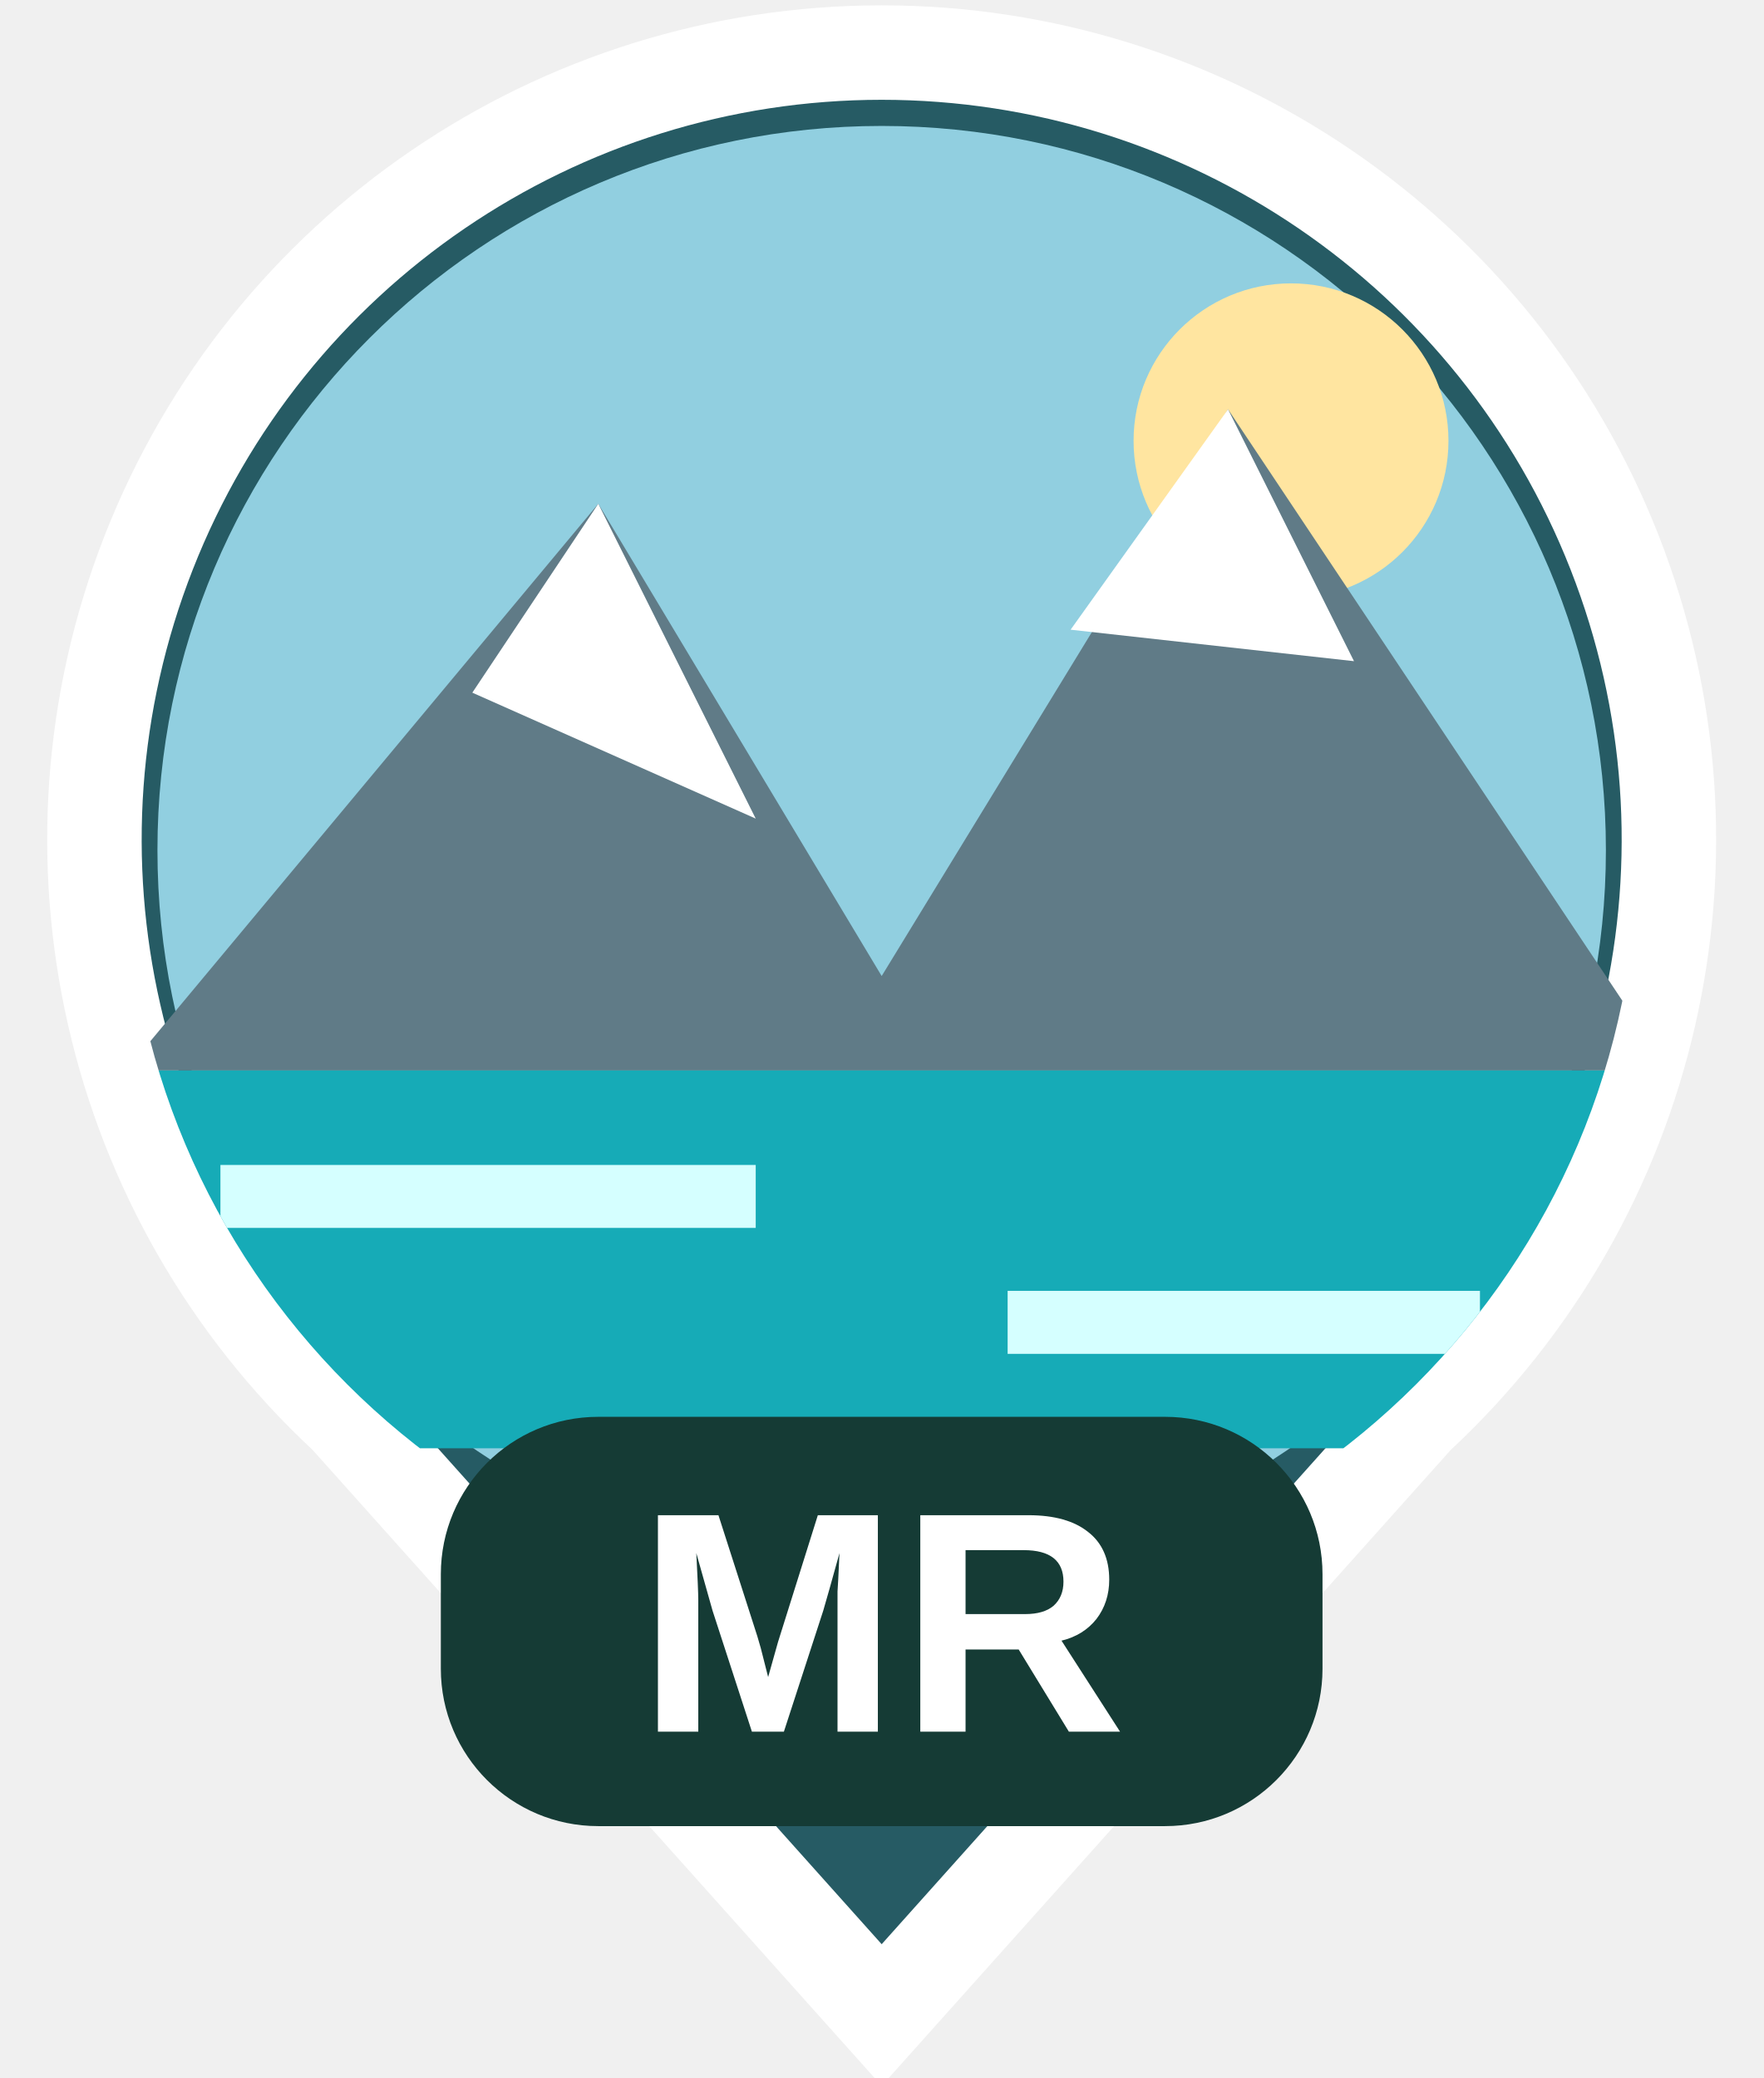
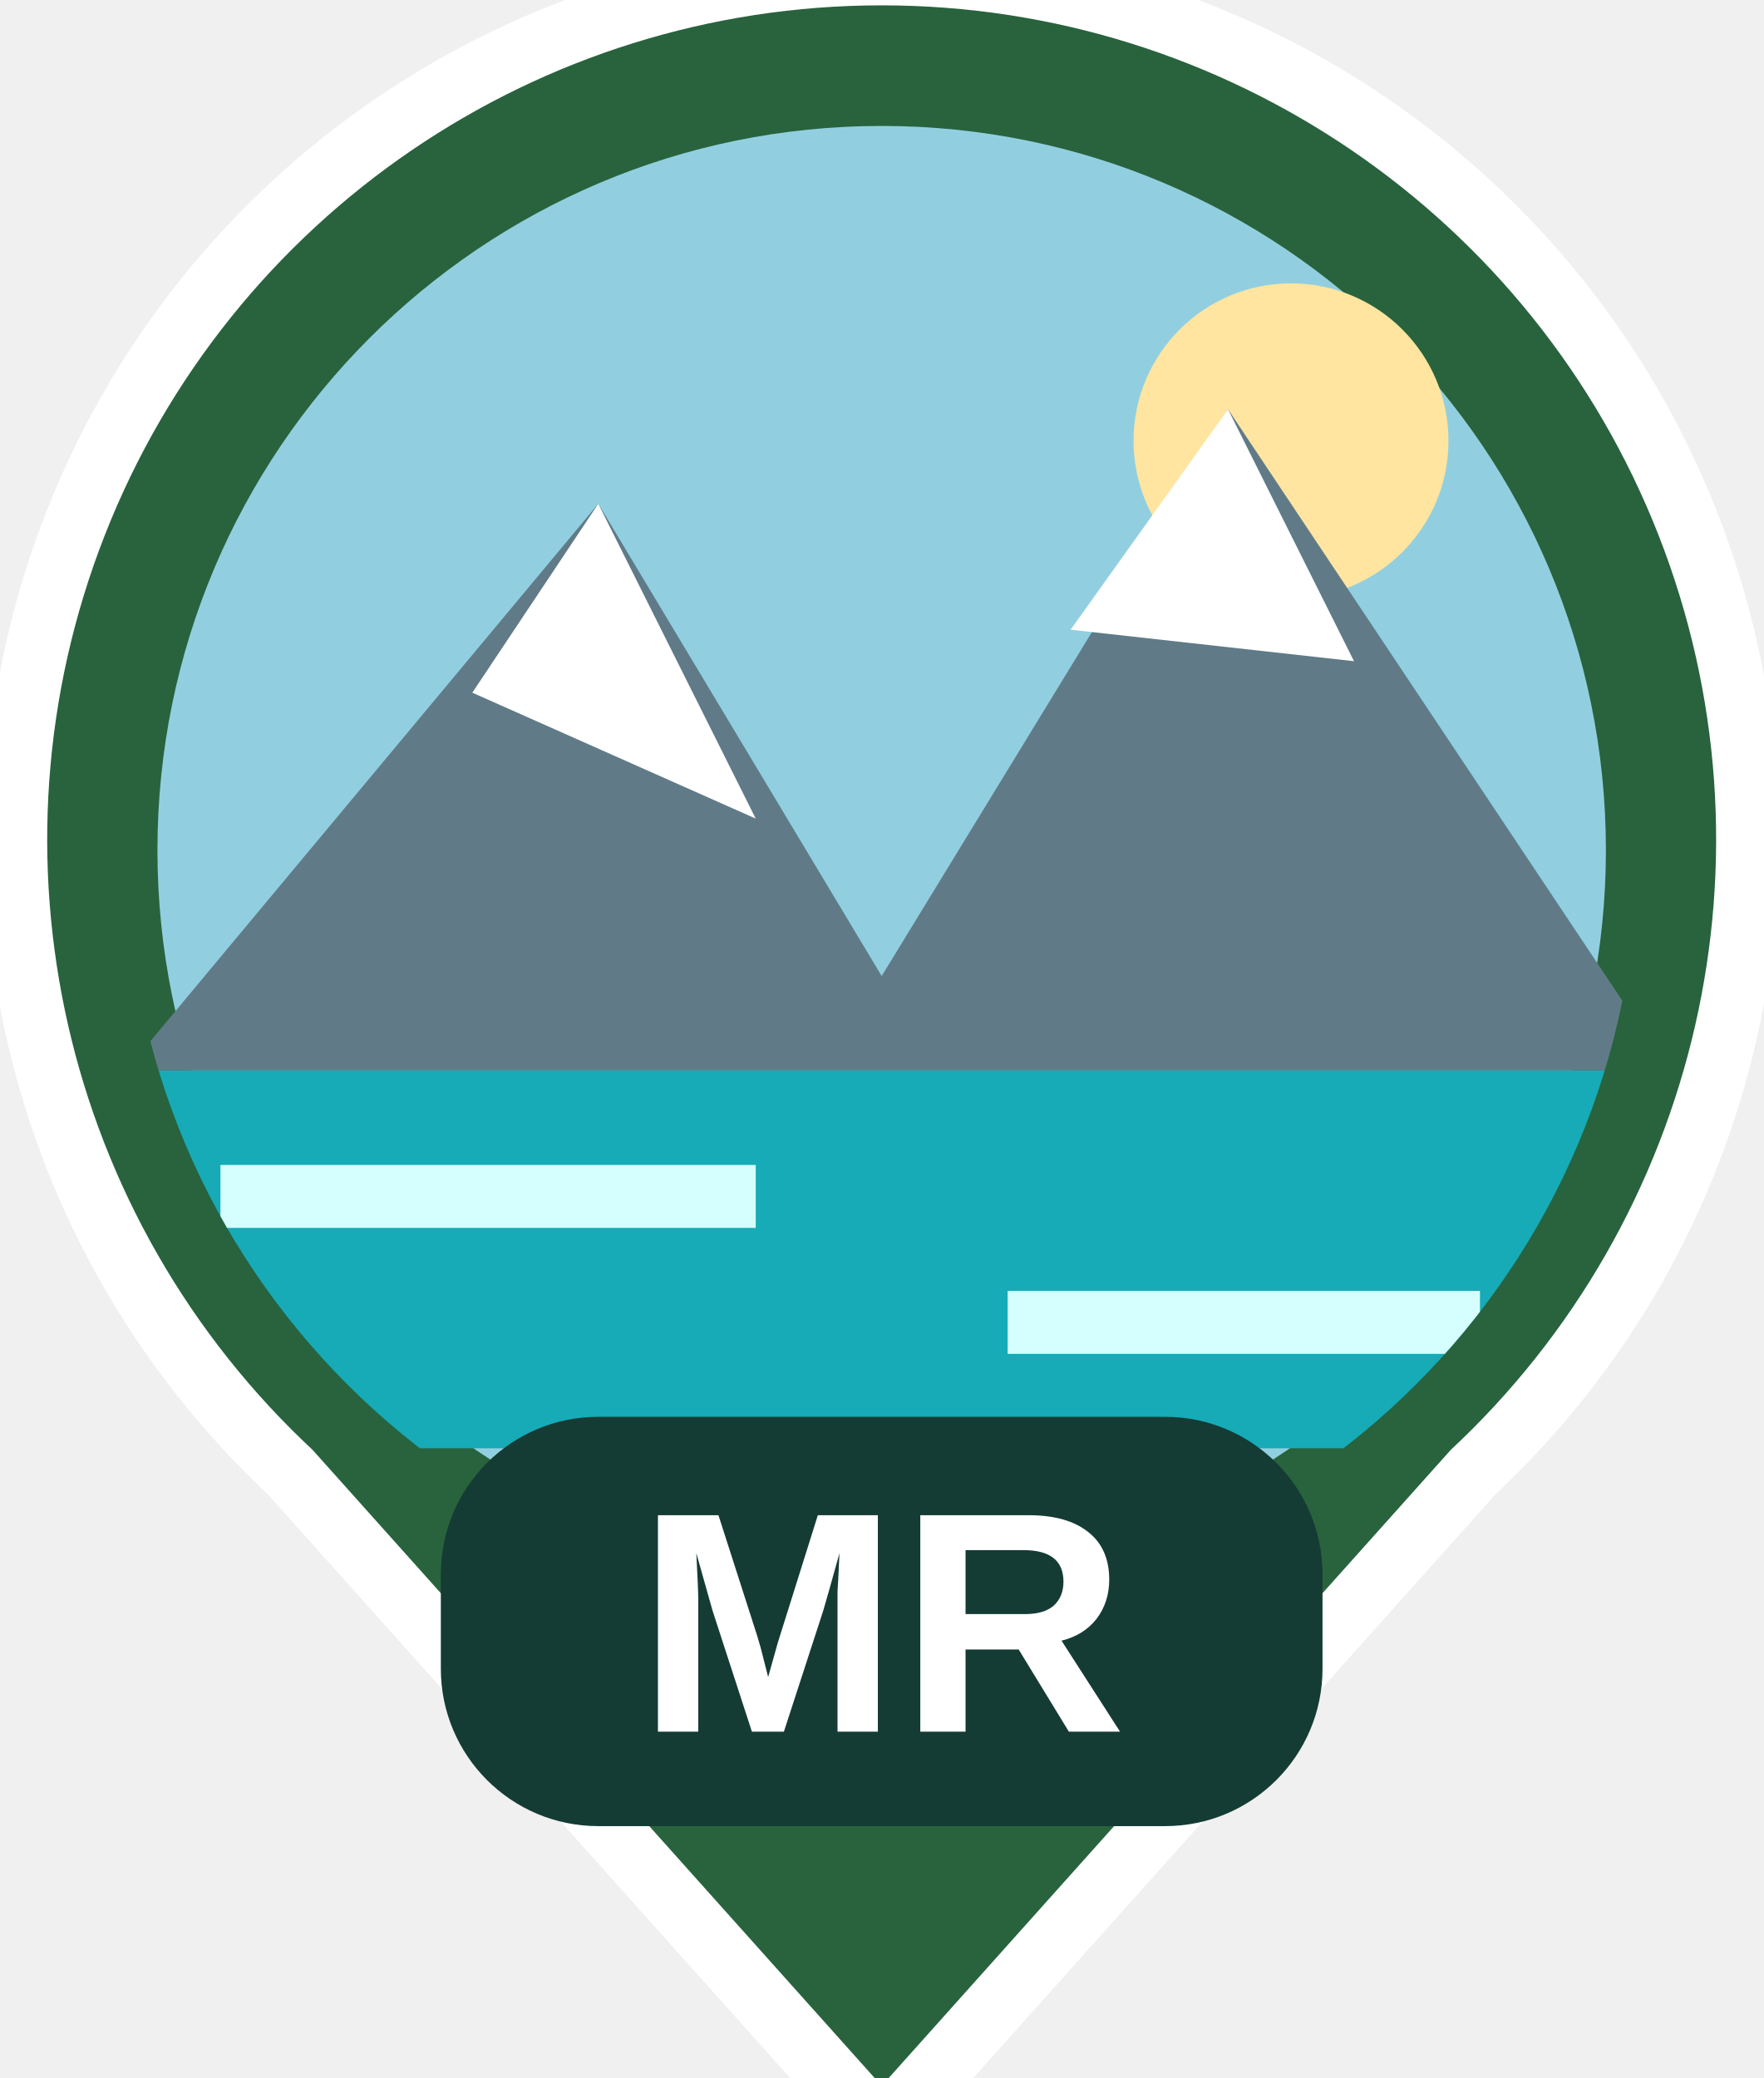
<svg xmlns="http://www.w3.org/2000/svg" viewBox="0 0 56 66">
  <defs>
    <clipPath id="scene">
      <circle cx="28" cy="27" r="24" />
    </clipPath>
  </defs>
-   <path d="M28 64 11 45A25 25 0 1 1 45 45Z" fill="hsl(189,45%,27%)" stroke="white" stroke-width="3" />
+   <path d="M28 64 11 45A25 25 0 1 1 45 45Z" fill="hsl(189,45%,27%)" stroke="white" stroke-width="7" />
+   <path d="M28 64 11 45A25 25 0 1 1 45 45Z" fill="#28633d" stroke="#28633d" stroke-width="3" />
  <g clip-path="url(#scene)">
    <circle cx="28" cy="27" r="23" fill="#91cfe0" />
    <circle cx="41" cy="14" r="5" fill="#ffe5a0" />
    <path d="M4 34 19 16l9 15 11-18 14 21" fill="#607b87" />
    <path d="m15 22 4-6 5 10m10-6 5-7 4 8" fill="#fff" />
    <path d="M2 34h52v12H2Z" fill="#16abb7" />
    <path d="M7 38h17m8 4h15" stroke="#d5ffff" stroke-width="2" />
  </g>
  <rect x="14" y="45" width="28" height="13" rx="5" fill="#153b35" />
  <text x="28" y="55" text-anchor="middle" font-family="Arial,sans-serif" font-size="10" font-weight="bold" fill="white">MR</text>
</svg>
